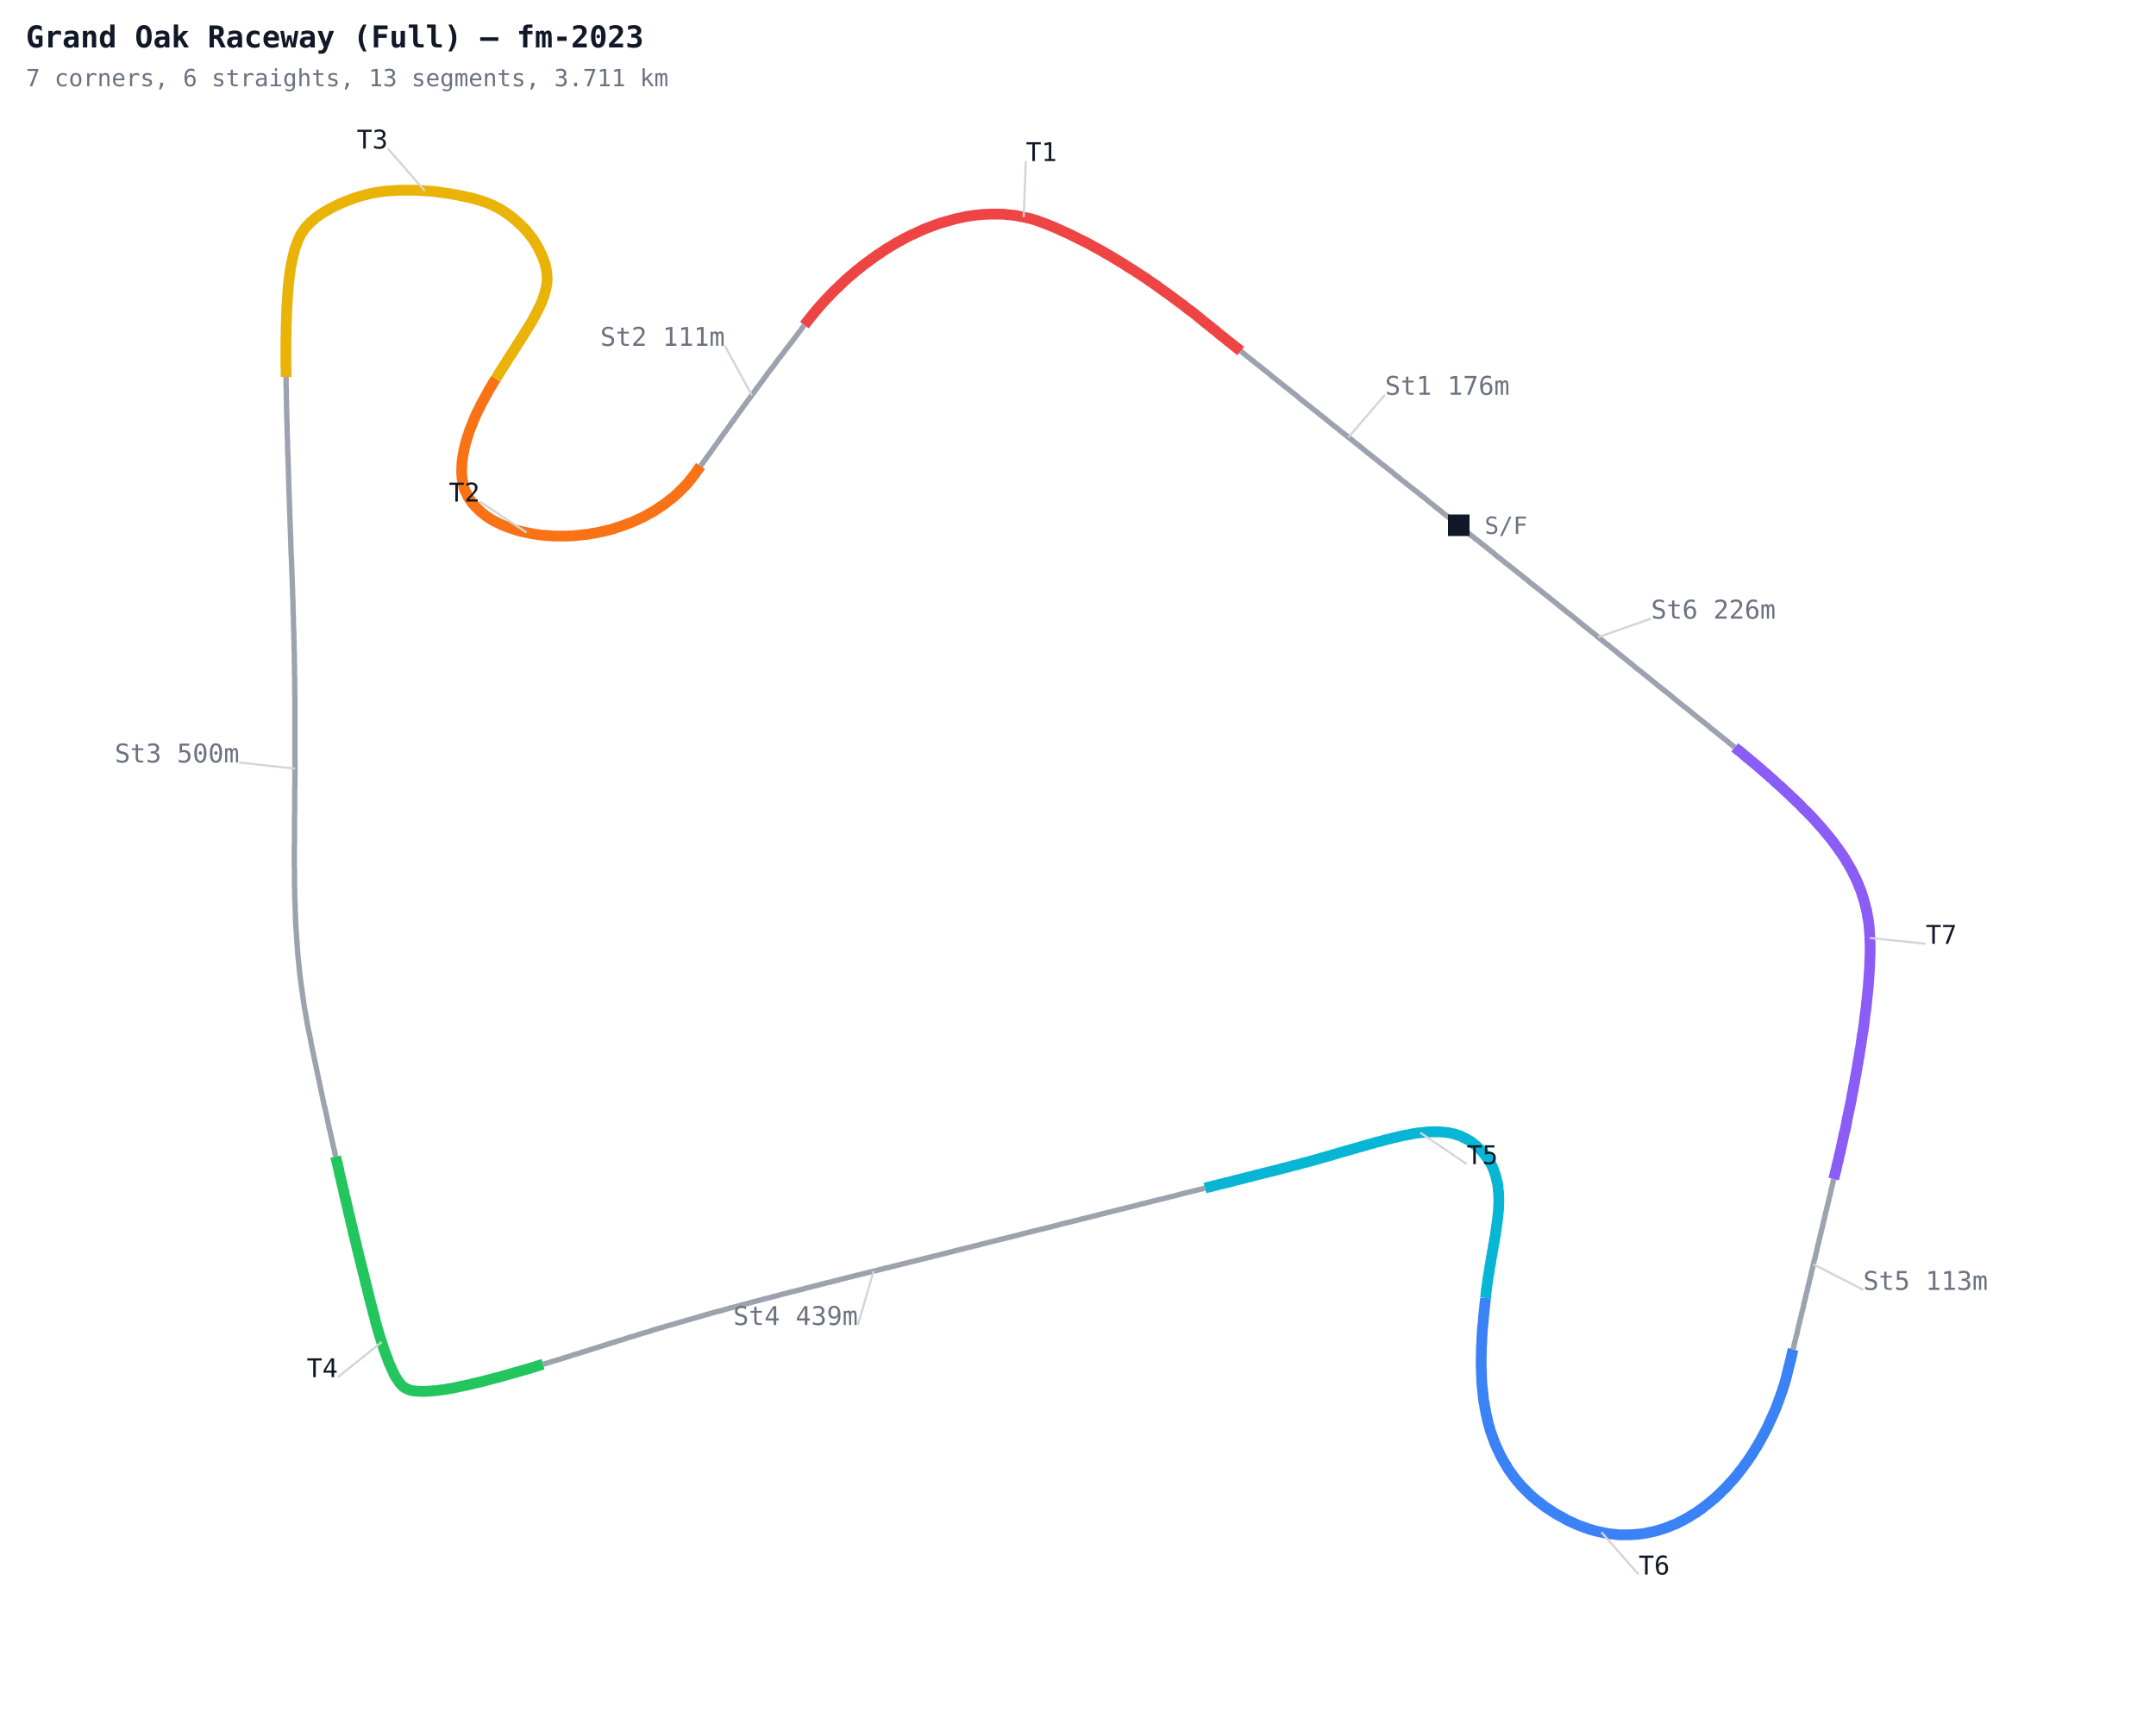
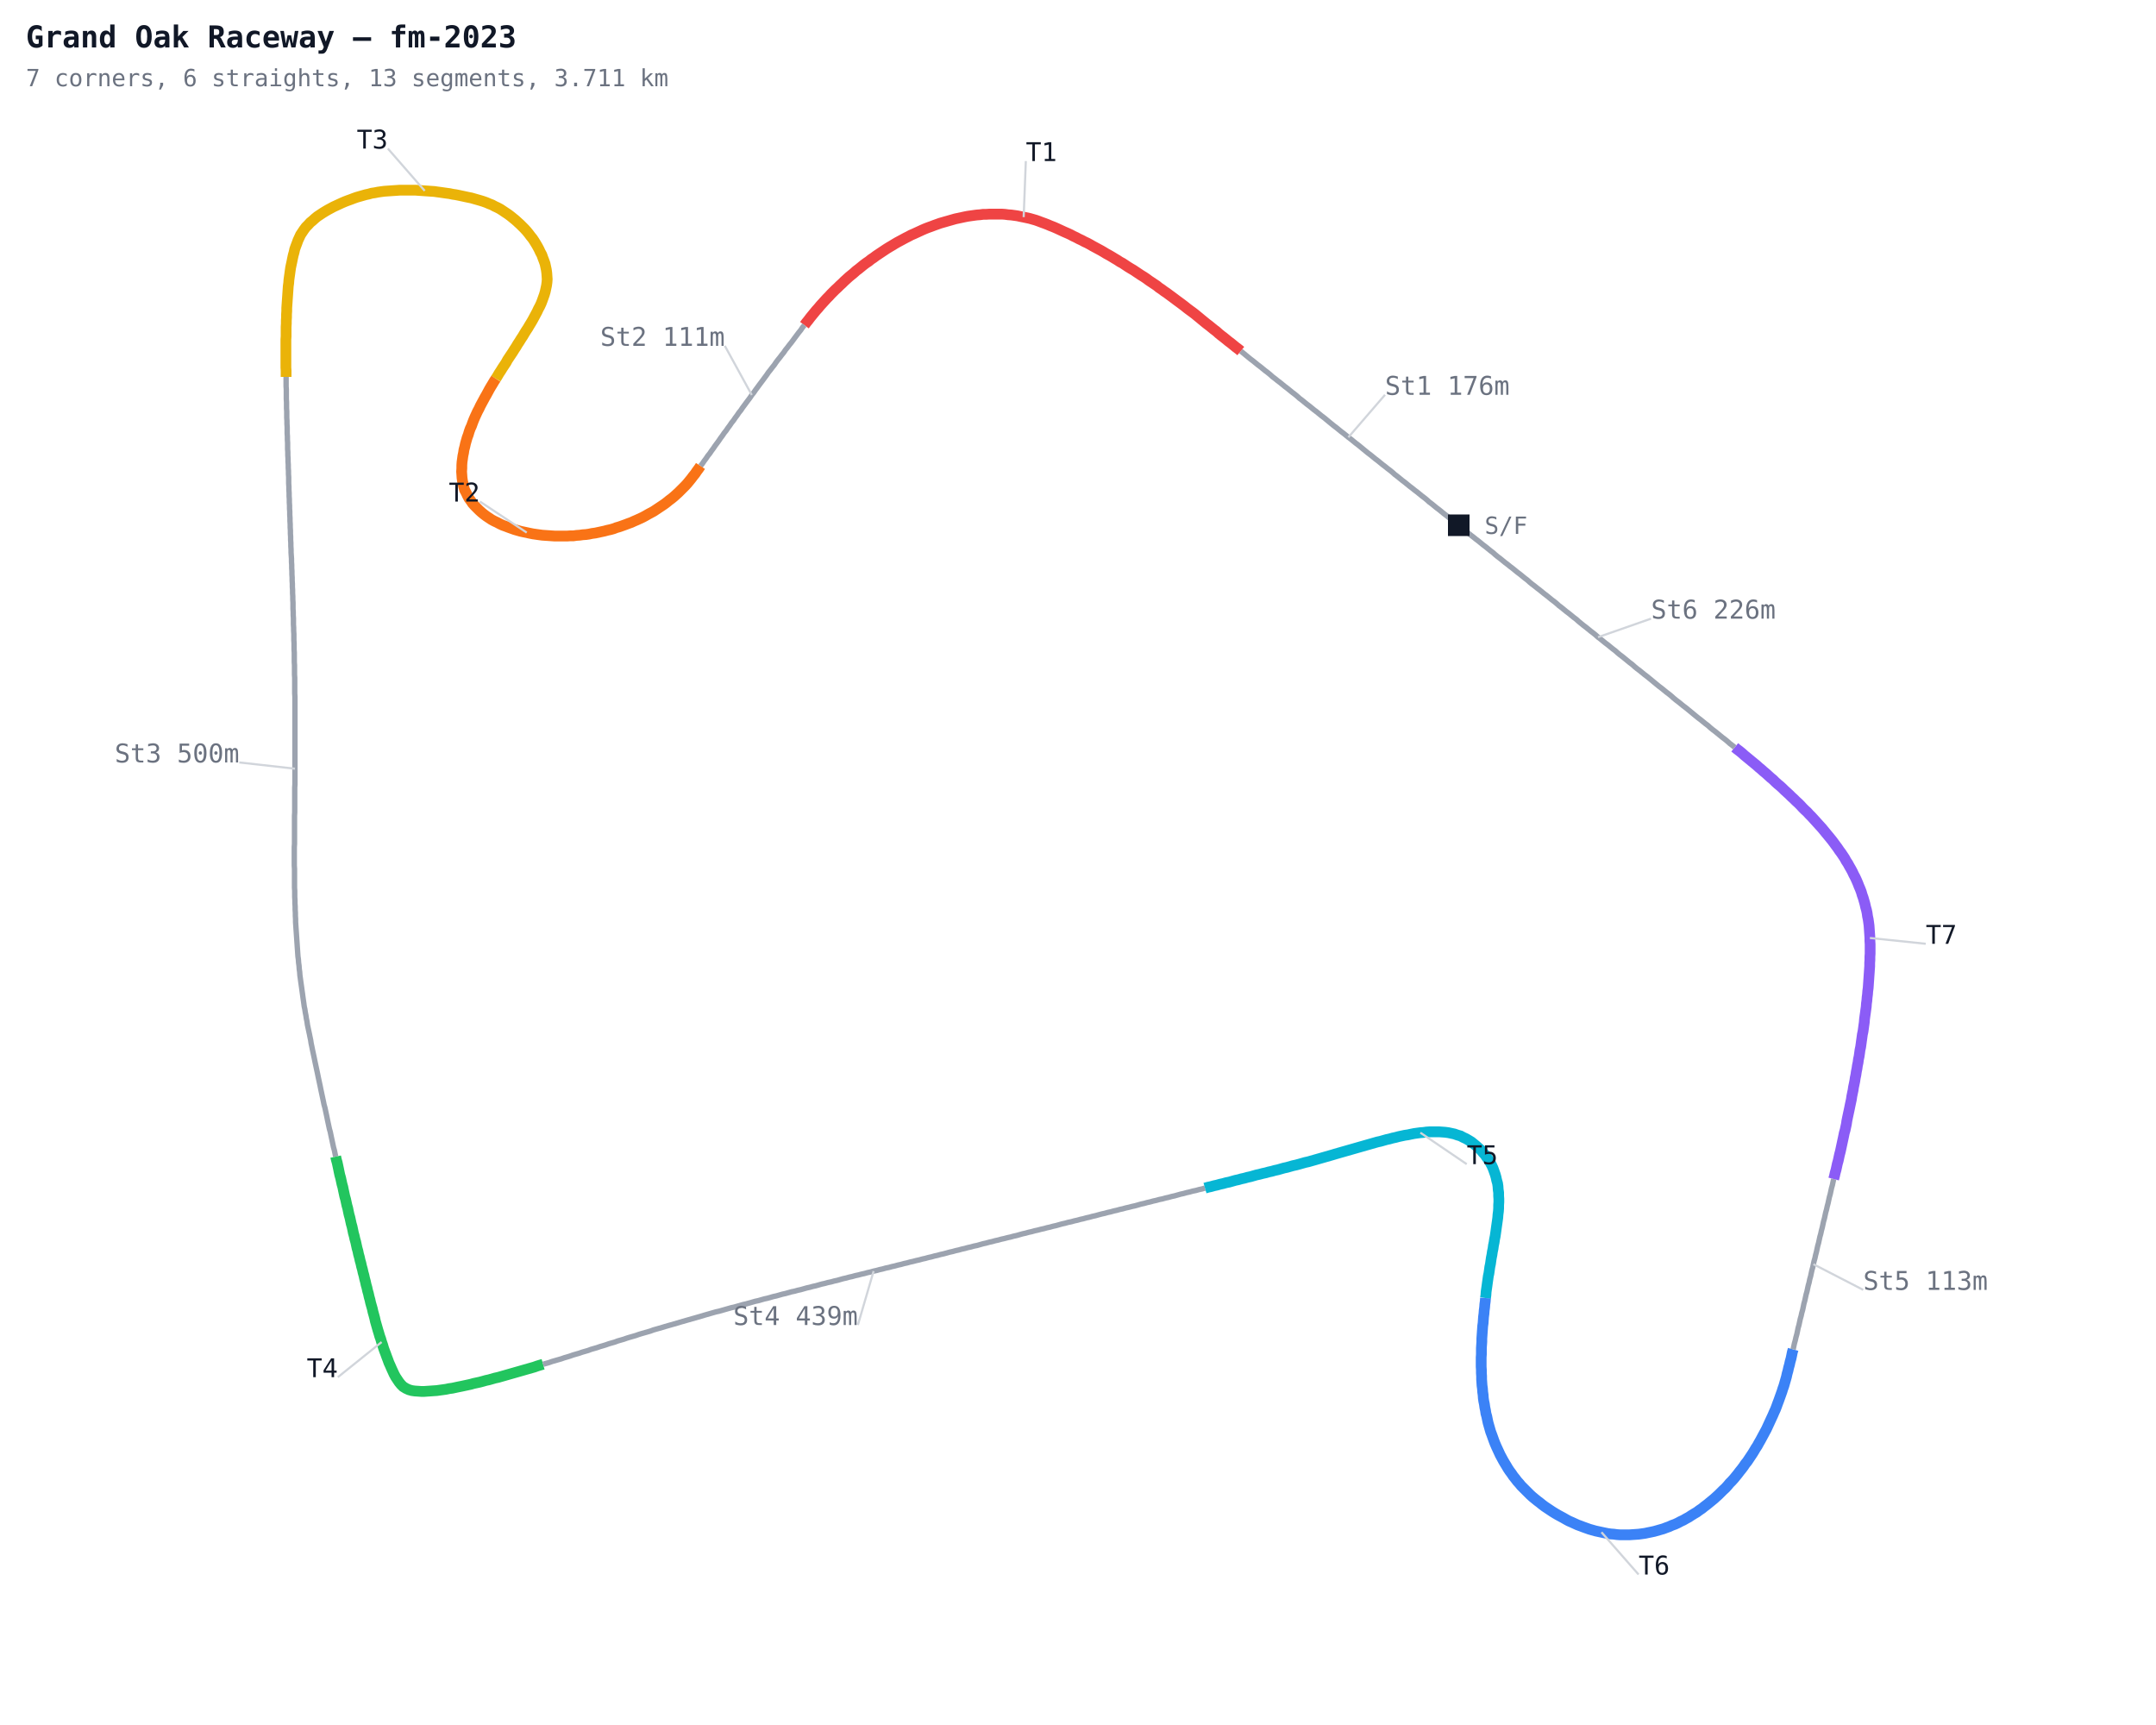
<svg xmlns="http://www.w3.org/2000/svg" width="1000" height="800" viewBox="0 0 1000 800">
  <defs>
    <style>
      .name { font-family: monospace; font-size: 12px; }
      .sector { font-family: monospace; font-size: 12px; fill: #7c3aed; font-weight: bold; }
      .title { font-family: monospace; font-size: 14px; fill: #111827; font-weight: bold; }
      .sub { font-family: monospace; font-size: 11px; fill: #6b7280; }
    </style>
  </defs>
  <rect width="1000" height="800" fill="#ffffff" />
  <polyline fill="none" stroke="#9ca3af" stroke-width="2.5" points="676.6,243.6 675.4,242.7 674.3,241.8 673.2,240.9 672.0,240.0 670.9,239.1 669.7,238.2 668.6,237.3 667.5,236.4 666.3,235.5 665.2,234.6 664.1,233.7 662.9,232.8 661.8,231.8 660.7,230.9 659.5,230.0 658.4,229.1 657.3,228.2 656.1,227.3 655.0,226.4 653.8,225.5 652.7,224.6 651.6,223.7 650.4,222.8 649.3,221.9 648.2,221.0 647.0,220.1 645.9,219.1 644.8,218.2 643.6,217.3 642.5,216.4 641.3,215.5 640.2,214.6 639.1,213.7 637.9,212.8 636.8,211.9 635.7,211.0 634.5,210.1 633.4,209.2 632.3,208.3 631.1,207.3 630.0,206.4 628.8,205.5 627.7,204.6 626.6,203.7 625.4,202.8 624.3,201.9 623.2,201.0 622.0,200.1 620.9,199.2 619.8,198.3 618.6,197.4 617.5,196.5 616.4,195.6 615.2,194.6 614.1,193.7 612.9,192.8 611.8,191.9 610.7,191.0 609.5,190.1 608.4,189.2 607.3,188.3 606.1,187.4 605.0,186.5 603.9,185.6 602.7,184.7 601.6,183.7 600.5,182.8 599.3,181.9 598.2,181.0 597.1,180.1 595.9,179.2 594.8,178.3 593.7,177.4 592.5,176.5 591.4,175.6 590.2,174.7 589.1,173.7 588.0,172.8 586.8,171.9 585.7,171.0 584.6,170.1 583.4,169.2 582.3,168.3 581.2,167.4 580.0,166.5 578.9,165.6 577.8,164.7 576.6,163.7 575.5,162.8" />
  <polyline fill="none" stroke="#ef4444" stroke-width="5" points="575.5,162.8 574.4,161.9 573.2,161.0 572.1,160.1 571.0,159.2 569.8,158.3 568.7,157.4 567.6,156.5 566.4,155.6 565.3,154.7 564.2,153.7 563.0,152.8 561.9,151.9 560.8,151.0 559.6,150.1 558.5,149.2 557.4,148.3 556.2,147.3 555.1,146.4 554.0,145.5 552.8,144.6 551.7,143.8 550.5,142.9 549.4,142.0 548.2,141.1 547.0,140.2 545.9,139.4 544.7,138.5 543.5,137.6 542.4,136.8 541.2,135.9 540.0,135.1 538.8,134.2 537.6,133.4 536.5,132.5 535.3,131.7 534.1,130.9 532.9,130.1 531.7,129.2 530.5,128.4 529.2,127.6 528.0,126.8 526.8,126.0 525.6,125.2 524.4,124.5 523.1,123.7 521.9,122.9 520.7,122.1 519.4,121.4 518.2,120.6 517.0,119.9 515.7,119.1 514.5,118.4 513.2,117.7 511.9,116.9 510.7,116.2 509.4,115.5 508.1,114.8 506.8,114.1 505.6,113.4 504.3,112.7 503.0,112.1 501.7,111.4 500.4,110.8 499.1,110.1 497.8,109.5 496.5,108.8 495.2,108.2 493.8,107.6 492.5,107.0 491.2,106.4 489.9,105.8 488.5,105.2 487.2,104.7 485.8,104.1 484.5,103.6 483.1,103.1 481.8,102.6 480.4,102.1 479.0,101.7 477.6,101.3 476.2,101.0 474.8,100.7 473.3,100.4 471.9,100.1 470.5,99.9 469.0,99.7 467.6,99.6 466.1,99.4 464.7,99.3 463.2,99.3 461.8,99.3 460.3,99.3 458.9,99.3 457.4,99.4 456.0,99.4 454.5,99.6 453.1,99.7 451.6,99.9 450.2,100.1 448.8,100.3 447.3,100.6 445.9,100.9 444.5,101.2 443.1,101.5 441.7,101.9 440.3,102.3 438.9,102.7 437.5,103.1 436.1,103.5 434.7,104.0 433.3,104.5 432.0,105.0 430.6,105.5 429.3,106.0 427.9,106.6 426.6,107.2 425.3,107.8 424.0,108.4 422.6,109.0 421.3,109.7 420.1,110.3 418.8,111.0 417.5,111.7 416.2,112.4 415.0,113.1 413.7,113.9 412.5,114.6 411.2,115.4 410.0,116.2 408.8,117.0 407.6,117.8 406.4,118.6 405.2,119.5 404.0,120.3 402.9,121.2 401.7,122.0 400.5,122.9 399.4,123.8 398.3,124.7 397.1,125.6 396.0,126.6 394.9,127.5 393.8,128.4 392.7,129.4 391.6,130.4 390.6,131.4 389.5,132.4 388.5,133.4 387.4,134.4 386.4,135.4 385.4,136.4 384.4,137.5 383.4,138.5 382.4,139.6 381.4,140.7 380.4,141.8 379.5,142.9 378.5,144.0 377.6,145.1 376.7,146.2 375.8,147.3 374.9,148.5 374.0,149.6 373.1,150.8" />
  <polyline fill="none" stroke="#9ca3af" stroke-width="2.5" points="373.1,150.8 372.2,151.9 371.4,153.1 370.5,154.2 369.6,155.4 368.7,156.6 367.9,157.7 367.0,158.9 366.1,160.0 365.2,161.2 364.3,162.3 363.5,163.5 362.6,164.6 361.7,165.8 360.8,166.9 359.9,168.1 359.1,169.3 358.2,170.4 357.3,171.6 356.4,172.7 355.6,173.9 354.7,175.1 353.9,176.2 353.0,177.4 352.1,178.6 351.3,179.7 350.4,180.9 349.6,182.1 348.7,183.2 347.9,184.4 347.0,185.6 346.1,186.8 345.3,187.9 344.4,189.1 343.6,190.3 342.7,191.4 341.9,192.6 341.0,193.8 340.2,195.0 339.3,196.1 338.5,197.3 337.6,198.5 336.8,199.7 335.9,200.8 335.1,202.0 334.2,203.2 333.4,204.4 332.6,205.5 331.7,206.7 330.9,207.9 330.0,209.1 329.2,210.3 328.3,211.4 327.5,212.6 326.6,213.8 325.8,215.0 324.9,216.1" />
  <polyline fill="none" stroke="#f97316" stroke-width="5" points="324.9,216.1 324.1,217.3 323.2,218.5 322.4,219.7 321.5,220.8 320.6,222.0 319.7,223.1 318.8,224.2 317.8,225.3 316.8,226.3 315.8,227.3 314.7,228.4 313.7,229.3 312.6,230.3 311.5,231.2 310.3,232.1 309.2,233.0 308.0,233.9 306.8,234.7 305.6,235.5 304.4,236.3 303.2,237.1 301.9,237.8 300.6,238.5 299.4,239.2 298.1,239.9 296.8,240.5 295.5,241.1 294.1,241.7 292.8,242.3 291.4,242.8 290.1,243.3 288.7,243.8 287.3,244.3 285.9,244.7 284.6,245.2 283.2,245.6 281.8,245.9 280.3,246.3 278.9,246.6 277.5,246.9 276.1,247.2 274.6,247.4 273.2,247.7 271.8,247.9 270.3,248.0 268.9,248.2 267.4,248.3 266.0,248.5 264.5,248.5 263.1,248.6 261.6,248.6 260.2,248.6 258.7,248.6 257.3,248.6 255.8,248.5 254.4,248.4 252.9,248.3 251.5,248.2 250.0,248.0 248.6,247.8 247.2,247.6 245.7,247.3 244.3,247.0 242.9,246.7 241.5,246.4 240.1,246.0 238.7,245.6 237.3,245.1 235.9,244.6 234.6,244.1 233.2,243.6 231.9,243.0 230.6,242.3 229.3,241.7 228.0,241.0 226.8,240.2 225.6,239.4 224.4,238.5 223.3,237.6 222.2,236.6 221.2,235.6 220.2,234.6 219.2,233.5 218.4,232.3 217.5,231.1 216.8,229.8 216.2,228.5 215.5,227.2 215.1,225.8 214.8,224.4 214.5,223.0 214.3,221.6 214.2,220.1 214.1,218.7 214.2,217.2 214.2,215.8 214.3,214.3 214.5,212.9 214.7,211.4 215.0,210.0 215.2,208.6 215.6,207.1 215.9,205.7 216.3,204.3 216.7,202.9 217.2,201.6 217.6,200.2 218.1,198.8 218.7,197.5 219.2,196.1 219.7,194.8 220.3,193.4 220.9,192.1 221.5,190.8 222.2,189.5 222.8,188.2 223.5,186.9 224.2,185.6 224.9,184.3 225.6,183.1 226.3,181.8 227.0,180.5 227.7,179.3 228.5,178.0 229.2,176.8 230.0,175.6" />
  <polyline fill="none" stroke="#eab308" stroke-width="5" points="230.0,175.6 230.8,174.3 231.5,173.1 232.3,171.9 233.1,170.6 233.9,169.4 234.7,168.2 235.4,166.9 236.2,165.7 237.0,164.5 237.8,163.3 238.6,162.0 239.4,160.8 240.1,159.6 240.9,158.4 241.7,157.1 242.5,155.9 243.2,154.7 244.0,153.4 244.8,152.2 245.5,151.0 246.3,149.7 247.0,148.5 247.7,147.2 248.4,145.9 249.1,144.6 249.7,143.3 250.4,142.0 251.0,140.7 251.5,139.4 252.0,138.0 252.5,136.6 252.9,135.2 253.2,133.8 253.5,132.4 253.7,130.9 253.8,129.5 253.7,128.0 253.6,126.6 253.4,125.1 253.1,123.7 252.8,122.3 252.3,120.9 251.8,119.6 251.3,118.2 250.6,116.9 250.0,115.6 249.3,114.3 248.6,113.1 247.8,111.8 247.0,110.6 246.1,109.5 245.2,108.3 244.3,107.2 243.3,106.1 242.3,105.1 241.3,104.1 240.2,103.1 239.1,102.1 238.0,101.2 236.9,100.3 235.7,99.4 234.5,98.6 233.3,97.8 232.1,97.0 230.8,96.3 229.5,95.7 228.2,95.0 226.9,94.5 225.5,93.9 224.1,93.4 222.8,93.0 221.4,92.6 220.0,92.2 218.6,91.8 217.1,91.5 215.7,91.2 214.3,90.9 212.9,90.6 211.4,90.3 210.0,90.1 208.6,89.8 207.1,89.6 205.7,89.4 204.3,89.2 202.8,89.0 201.4,88.8 199.9,88.7 198.5,88.6 197.0,88.5 195.6,88.4 194.1,88.3 192.7,88.2 191.2,88.2 189.8,88.2 188.3,88.2 186.9,88.2 185.4,88.2 184.0,88.3 182.5,88.4 181.1,88.5 179.6,88.6 178.2,88.7 176.7,88.9 175.3,89.1 173.8,89.4 172.4,89.6 171.0,90.0 169.6,90.3 168.2,90.7 166.8,91.1 165.4,91.5 164.0,92.0 162.7,92.5 161.3,93.0 160.0,93.5 158.6,94.1 157.3,94.7 156.0,95.3 154.7,95.9 153.4,96.6 152.1,97.3 150.9,98.0 149.6,98.8 148.4,99.6 147.2,100.4 146.1,101.3 145.0,102.3 143.9,103.2 142.9,104.3 141.9,105.3 141.0,106.5 140.2,107.7 139.4,108.9 138.8,110.2 138.2,111.5 137.7,112.9 137.2,114.2 136.7,115.6 136.4,117.0 136.0,118.4 135.7,119.8 135.4,121.3 135.1,122.7 134.8,124.1 134.6,125.5 134.4,127.0 134.2,128.4 134.0,129.9 133.9,131.3 133.7,132.7 133.6,134.2 133.5,135.6 133.4,137.1 133.3,138.5 133.2,140.0 133.1,141.4 133.0,142.9 133.0,144.3 132.9,145.8 132.9,147.2 132.8,148.7 132.8,150.1 132.7,151.6 132.7,153.0 132.7,154.5 132.7,156.0 132.6,157.4 132.6,158.9 132.6,160.3 132.6,161.8 132.6,163.2 132.6,164.7 132.6,166.1 132.6,167.6 132.6,169.0 132.6,170.5 132.7,171.9 132.7,173.4 132.7,174.8" />
  <polyline fill="none" stroke="#9ca3af" stroke-width="2.5" points="132.7,174.8 132.7,176.3 132.7,177.7 132.7,179.2 132.8,180.7 132.8,182.1 132.8,183.6 132.8,185.0 132.9,186.5 132.9,187.9 132.9,189.4 133.0,190.8 133.0,192.3 133.0,193.7 133.1,195.2 133.1,196.6 133.2,198.1 133.2,199.5 133.2,201.0 133.3,202.4 133.3,203.9 133.4,205.4 133.4,206.8 133.4,208.3 133.5,209.7 133.5,211.2 133.6,212.6 133.6,214.1 133.7,215.5 133.7,217.0 133.8,218.4 133.8,219.9 133.9,221.3 133.9,222.8 133.9,224.2 134.0,225.7 134.0,227.1 134.1,228.6 134.1,230.1 134.2,231.5 134.2,233.0 134.3,234.4 134.3,235.9 134.4,237.3 134.4,238.8 134.5,240.2 134.5,241.7 134.6,243.1 134.6,244.6 134.7,246.0 134.7,247.5 134.8,248.9 134.8,250.4 134.9,251.8 134.9,253.3 135.0,254.8 135.0,256.2 135.1,257.7 135.2,259.1 135.2,260.6 135.3,262.0 135.3,263.5 135.4,264.9 135.4,266.4 135.5,267.8 135.5,269.3 135.6,270.7 135.6,272.2 135.7,273.6 135.7,275.1 135.8,276.6 135.8,278.0 135.9,279.5 135.9,280.9 135.9,282.4 136.0,283.8 136.0,285.3 136.1,286.7 136.1,288.2 136.1,289.6 136.2,291.1 136.2,292.5 136.3,294.0 136.3,295.4 136.3,296.9 136.4,298.3 136.4,299.8 136.4,301.3 136.5,302.7 136.5,304.2 136.5,305.6 136.5,307.1 136.6,308.5 136.6,310.0 136.6,311.4 136.6,312.9 136.7,314.3 136.7,315.8 136.7,317.2 136.7,318.7 136.7,320.2 136.7,321.6 136.8,323.1 136.8,324.5 136.8,326.0 136.8,327.4 136.8,328.9 136.8,330.3 136.8,331.8 136.8,333.2 136.8,334.7 136.8,336.1 136.8,337.6 136.8,339.1 136.8,340.5 136.8,342.0 136.8,343.4 136.8,344.9 136.8,346.3 136.8,347.8 136.8,349.2 136.8,350.7 136.8,352.1 136.8,353.6 136.8,355.0 136.8,356.5 136.8,357.9 136.8,359.4 136.8,360.9 136.8,362.3 136.8,363.8 136.7,365.2 136.7,366.7 136.7,368.1 136.7,369.6 136.7,371.0 136.7,372.5 136.7,373.9 136.7,375.4 136.7,376.8 136.6,378.3 136.6,379.7 136.6,381.2 136.6,382.6 136.6,384.1 136.6,385.5 136.6,387.0 136.6,388.5 136.6,389.9 136.6,391.4 136.5,392.8 136.5,394.3 136.5,395.7 136.5,397.2 136.5,398.6 136.5,400.1 136.5,401.5 136.6,403.0 136.6,404.4 136.6,405.9 136.6,407.3 136.6,408.8 136.6,410.2 136.6,411.7 136.7,413.1 136.7,414.6 136.7,416.0 136.8,417.5 136.8,419.0 136.9,420.4 136.9,421.9 137.0,423.3 137.0,424.8 137.1,426.2 137.1,427.7 137.2,429.1 137.3,430.6 137.4,432.0 137.5,433.5 137.6,434.9 137.7,436.4 137.8,437.8 137.9,439.3 138.0,440.7 138.1,442.2 138.2,443.6 138.4,445.0 138.5,446.5 138.7,447.9 138.8,449.4 139.0,450.8 139.1,452.3 139.3,453.7 139.5,455.2 139.7,456.6 139.9,458.0 140.1,459.5 140.3,460.9 140.5,462.4 140.7,463.8 140.9,465.2 141.1,466.7 141.4,468.1 141.6,469.5 141.9,471.0 142.1,472.4 142.4,473.8 142.6,475.3 142.9,476.7 143.2,478.1 143.5,479.5 143.8,481.0 144.1,482.4 144.3,483.8 144.6,485.2 144.9,486.7 145.2,488.1 145.5,489.5 145.8,490.9 146.1,492.4 146.4,493.8 146.7,495.2 147.0,496.6 147.3,498.0 147.6,499.5 147.9,500.9 148.2,502.3 148.5,503.7 148.8,505.2 149.1,506.6 149.4,508.0 149.7,509.4 150.0,510.8 150.3,512.3 150.7,513.7 151.0,515.1 151.3,516.5 151.6,517.9 151.9,519.4 152.2,520.8 152.5,522.2 152.8,523.6 153.2,525.0 153.5,526.5 153.8,527.9 154.1,529.3 154.4,530.7 154.7,532.1 155.1,533.5 155.4,535.0 155.7,536.4" />
  <polyline fill="none" stroke="#22c55e" stroke-width="5" points="155.7,536.4 156.0,537.8 156.4,539.2 156.7,540.6 157.0,542.0 157.3,543.5 157.6,544.9 158.0,546.3 158.3,547.7 158.6,549.1 159.0,550.5 159.3,552.0 159.6,553.4 159.9,554.8 160.3,556.2 160.6,557.6 160.9,559.0 161.3,560.4 161.6,561.9 161.9,563.3 162.3,564.7 162.6,566.1 162.9,567.5 163.3,568.9 163.6,570.3 163.9,571.8 164.3,573.2 164.6,574.6 165.0,576.0 165.3,577.4 165.6,578.8 166.0,580.2 166.3,581.7 166.7,583.1 167.0,584.5 167.4,585.9 167.7,587.3 168.1,588.7 168.4,590.1 168.8,591.5 169.1,592.9 169.5,594.4 169.8,595.8 170.2,597.2 170.5,598.6 170.9,600.0 171.2,601.4 171.6,602.8 171.9,604.2 172.3,605.6 172.7,607.0 173.0,608.4 173.4,609.8 173.8,611.3 174.1,612.7 174.5,614.1 174.9,615.5 175.3,616.9 175.7,618.2 176.1,619.6 176.6,621.0 177.0,622.4 177.5,623.8 177.9,625.2 178.4,626.6 178.9,627.9 179.4,629.3 179.9,630.6 180.4,632.0 181.0,633.3 181.6,634.7 182.2,636.0 182.8,637.3 183.5,638.6 184.3,639.8 185.1,641.0 186.0,642.1 187.0,643.1 188.3,643.9 189.6,644.5 191.0,644.9 192.4,645.1 193.9,645.2 195.3,645.3 196.8,645.3 198.2,645.2 199.7,645.1 201.1,645.0 202.6,644.9 204.0,644.7 205.5,644.5 206.9,644.3 208.3,644.0 209.8,643.8 211.2,643.5 212.6,643.2 214.1,642.9 215.5,642.6 216.9,642.3 218.3,642.0 219.7,641.6 221.1,641.3 222.5,641.0 224.0,640.6 225.4,640.2 226.8,639.9 228.2,639.5 229.6,639.1 231.0,638.8 232.4,638.4 233.8,638.0 235.2,637.6 236.6,637.2 238.0,636.8 239.4,636.4 240.8,636.0 242.2,635.6 243.6,635.2 245.0,634.8 246.4,634.4 247.8,634.0 249.2,633.5 250.5,633.1 251.9,632.7" />
  <polyline fill="none" stroke="#9ca3af" stroke-width="2.5" points="251.9,632.7 253.3,632.3 254.7,631.9 256.1,631.4 257.5,631.0 258.9,630.6 260.3,630.2 261.7,629.7 263.1,629.3 264.4,628.9 265.8,628.4 267.2,628.0 268.6,627.6 270.0,627.1 271.4,626.7 272.8,626.3 274.1,625.8 275.5,625.4 276.9,625.0 278.3,624.5 279.7,624.1 281.0,623.7 282.4,623.2 283.8,622.8 285.2,622.4 286.5,621.9 287.9,621.5 289.3,621.1 290.7,620.6 292.0,620.2 293.4,619.8 294.8,619.4 296.2,618.9 297.5,618.5 298.9,618.1 300.3,617.7 301.7,617.3 303.0,616.8 304.4,616.4 305.8,616.0 307.2,615.6 308.5,615.2 309.9,614.8 311.3,614.4 312.7,614.0 314.1,613.6 315.4,613.2 316.8,612.8 318.2,612.4 319.6,612.0 321.0,611.6 322.4,611.2 323.8,610.8 325.2,610.4 326.5,610.0 327.9,609.6 329.3,609.2 330.7,608.8 332.1,608.4 333.5,608.1 334.9,607.7 336.3,607.3 337.7,606.9 339.1,606.5 340.5,606.2 341.9,605.8 343.3,605.4 344.7,605.0 346.1,604.7 347.5,604.3 348.9,603.9 350.3,603.5 351.7,603.2 353.1,602.8 354.5,602.4 355.9,602.1 357.3,601.7 358.7,601.3 360.1,601.0 361.5,600.6 362.9,600.2 364.3,599.9 365.7,599.5 367.1,599.1 368.6,598.8 370.0,598.4 371.4,598.1 372.8,597.7 374.2,597.3 375.6,597.0 377.0,596.6 378.4,596.3 379.8,595.9 381.2,595.5 382.6,595.2 384.0,594.8 385.5,594.5 386.9,594.1 388.3,593.8 389.7,593.4 391.1,593.0 392.5,592.7 393.9,592.3 395.3,592.0 396.7,591.6 398.1,591.3 399.6,590.9 401.0,590.6 402.4,590.2 403.8,589.9 405.2,589.5 406.6,589.2 408.0,588.8 409.4,588.5 410.8,588.1 412.3,587.8 413.7,587.4 415.1,587.1 416.5,586.7 417.9,586.4 419.3,586.0 420.7,585.7 422.1,585.3 423.5,585.0 425.0,584.6 426.4,584.3 427.8,583.9 429.2,583.6 430.6,583.2 432.0,582.9 433.4,582.5 434.8,582.2 436.2,581.8 437.6,581.5 439.1,581.1 440.5,580.7 441.9,580.4 443.3,580.0 444.7,579.7 446.1,579.3 447.5,579.0 448.9,578.6 450.3,578.3 451.7,577.9 453.2,577.6 454.6,577.2 456.0,576.8 457.4,576.5 458.8,576.1 460.2,575.8 461.6,575.4 463.0,575.1 464.4,574.7 465.8,574.4 467.3,574.0 468.7,573.7 470.1,573.3 471.5,573.0 472.9,572.6 474.3,572.2 475.7,571.9 477.1,571.5 478.5,571.2 479.9,570.8 481.3,570.5 482.8,570.1 484.2,569.8 485.6,569.4 487.0,569.1 488.4,568.7 489.8,568.4 491.2,568.0 492.6,567.6 494.0,567.3 495.4,566.9 496.9,566.6 498.3,566.2 499.7,565.9 501.1,565.5 502.5,565.2 503.9,564.8 505.3,564.5 506.7,564.1 508.1,563.8 509.5,563.4 511.0,563.0 512.4,562.7 513.8,562.3 515.2,562.0 516.6,561.6 518.0,561.3 519.4,560.9 520.8,560.6 522.2,560.2 523.6,559.9 525.1,559.5 526.5,559.2 527.9,558.8 529.3,558.4 530.7,558.1 532.1,557.7 533.5,557.4 534.9,557.0 536.3,556.7 537.7,556.3 539.2,556.0 540.6,555.6 542.0,555.3 543.4,554.9 544.8,554.6 546.2,554.2 547.6,553.8 549.0,553.5 550.4,553.1 551.8,552.8 553.2,552.4 554.7,552.1 556.1,551.7 557.5,551.4 558.9,551.0" />
  <polyline fill="none" stroke="#06b6d4" stroke-width="5" points="558.9,551.0 560.3,550.6 561.7,550.3 563.1,549.9 564.5,549.6 565.9,549.2 567.3,548.9 568.7,548.5 570.2,548.2 571.6,547.8 573.0,547.4 574.4,547.1 575.8,546.7 577.2,546.4 578.6,546.0 580.0,545.7 581.4,545.3 582.8,544.9 584.2,544.6 585.7,544.2 587.1,543.9 588.5,543.5 589.9,543.2 591.3,542.8 592.7,542.5 594.1,542.1 595.5,541.7 596.9,541.4 598.3,541.0 599.7,540.6 601.1,540.3 602.6,539.9 604.0,539.5 605.4,539.1 606.8,538.8 608.2,538.4 609.6,538.0 611.0,537.6 612.4,537.2 613.8,536.8 615.2,536.4 616.6,536.0 618.0,535.6 619.3,535.2 620.7,534.8 622.1,534.4 623.5,534.0 624.9,533.6 626.3,533.2 627.7,532.8 629.1,532.4 630.5,532.0 631.9,531.6 633.3,531.2 634.7,530.8 636.1,530.4 637.5,530.0 638.9,529.6 640.3,529.3 641.7,528.9 643.1,528.5 644.5,528.2 645.9,527.8 647.3,527.5 648.8,527.1 650.2,526.8 651.6,526.5 653.0,526.3 654.4,526.0 655.9,525.7 657.3,525.5 658.8,525.3 660.2,525.2 661.6,525.0 663.1,524.9 664.5,524.9 666.0,524.9 667.5,524.9 668.9,525.0 670.3,525.1 671.8,525.3 673.2,525.6 674.6,525.9 676.0,526.4 677.4,526.8 678.7,527.5 680.0,528.1 681.2,528.8 682.5,529.6 683.6,530.5 684.7,531.4 685.8,532.4 686.9,533.4 687.8,534.5 688.8,535.6 689.6,536.8 690.5,538.0 691.2,539.2 691.9,540.5 692.5,541.8 693.0,543.2 693.5,544.6 693.9,546.0 694.2,547.4 694.6,548.8 694.8,550.2 694.9,551.7 695.1,553.1 695.1,554.6 695.2,556.0 695.2,557.5 695.1,558.9 695.1,560.4 695.0,561.8 694.8,563.3 694.7,564.7 694.5,566.2 694.3,567.6 694.1,569.0 693.9,570.5 693.7,571.9 693.5,573.3 693.2,574.8 693.0,576.2 692.7,577.6 692.5,579.1 692.2,580.5 692.0,581.9 691.7,583.4 691.5,584.8 691.3,586.2 691.0,587.6 690.8,589.1 690.6,590.5 690.3,591.9 690.1,593.4 689.9,594.8 689.7,596.3 689.5,597.7 689.3,599.1 689.2,600.6 689.0,602.0" />
  <polyline fill="none" stroke="#3b82f6" stroke-width="5" points="689.0,602.0 688.9,603.5 688.7,604.9 688.6,606.3 688.4,607.8 688.3,609.2 688.1,610.7 688.0,612.1 687.9,613.6 687.7,615.0 687.6,616.5 687.5,617.9 687.4,619.4 687.3,620.8 687.3,622.3 687.2,623.7 687.1,625.2 687.1,626.6 687.1,628.1 687.0,629.5 687.0,631.0 687.0,632.4 687.0,633.9 687.1,635.3 687.1,636.8 687.2,638.2 687.2,639.7 687.3,641.1 687.4,642.6 687.6,644.0 687.7,645.5 687.9,646.9 688.0,648.4 688.2,649.8 688.5,651.2 688.7,652.7 689.0,654.1 689.2,655.5 689.6,656.9 689.9,658.4 690.2,659.8 690.6,661.2 691.0,662.6 691.4,664.0 691.9,665.3 692.4,666.7 692.9,668.1 693.4,669.4 694.0,670.8 694.6,672.1 695.2,673.4 695.8,674.7 696.5,676.0 697.2,677.3 697.9,678.5 698.7,679.8 699.4,681.0 700.2,682.2 701.1,683.4 701.9,684.6 702.8,685.7 703.7,686.9 704.7,688.0 705.6,689.1 706.6,690.1 707.7,691.2 708.7,692.2 709.7,693.2 710.8,694.2 711.9,695.1 713.0,696.0 714.2,696.9 715.3,697.8 716.5,698.7 717.7,699.5 718.9,700.3 720.1,701.1 721.4,701.9 722.6,702.6 723.9,703.3 725.2,704.0 726.4,704.7 727.7,705.4 729.1,706.0 730.4,706.6 731.7,707.2 733.1,707.7 734.4,708.2 735.8,708.7 737.2,709.2 738.6,709.6 740.0,710.0 741.4,710.3 742.8,710.6 744.2,710.9 745.7,711.2 747.1,711.4 748.5,711.5 750.0,711.7 751.4,711.8 752.9,711.8 754.3,711.8 755.8,711.8 757.2,711.7 758.7,711.6 760.1,711.5 761.6,711.3 763.0,711.1 764.4,710.8 765.9,710.5 767.3,710.2 768.7,709.8 770.1,709.4 771.5,709.0 772.8,708.5 774.2,708.0 775.5,707.4 776.9,706.9 778.2,706.3 779.5,705.6 780.8,705.0 782.0,704.3 783.3,703.6 784.5,702.8 785.8,702.0 787.0,701.3 788.2,700.4 789.4,699.6 790.5,698.7 791.7,697.8 792.8,696.9 793.9,696.0 795.0,695.1 796.1,694.1 797.2,693.1 798.2,692.1 799.2,691.1 800.3,690.1 801.3,689.0 802.2,687.9 803.2,686.9 804.2,685.8 805.1,684.7 806.0,683.6 806.9,682.4 807.8,681.3 808.7,680.1 809.5,678.9 810.4,677.8 811.2,676.6 812.0,675.4 812.8,674.2 813.6,672.9 814.3,671.7 815.1,670.5 815.8,669.2 816.5,668.0 817.2,666.7 817.9,665.4 818.6,664.1 819.3,662.8 819.9,661.5 820.5,660.2 821.1,658.9 821.7,657.6 822.3,656.3 822.9,654.9 823.5,653.6 824.0,652.3 824.5,650.9 825.0,649.6 825.5,648.2 826.0,646.8 826.5,645.4 826.9,644.1 827.4,642.7 827.8,641.3 828.2,639.9 828.6,638.5 828.9,637.1 829.3,635.7 829.6,634.3 830.0,632.9 830.3,631.5 830.7,630.1 831.0,628.7 831.3,627.2 831.7,625.8" />
  <polyline fill="none" stroke="#9ca3af" stroke-width="2.5" points="831.7,625.8 832.0,624.4 832.3,623.0 832.7,621.6 833.0,620.2 833.4,618.8 833.7,617.4 834.0,615.9 834.4,614.5 834.7,613.1 835.0,611.7 835.4,610.3 835.7,608.9 836.1,607.5 836.4,606.1 836.7,604.6 837.1,603.2 837.4,601.8 837.7,600.4 838.1,599.0 838.4,597.6 838.7,596.2 839.1,594.8 839.4,593.3 839.8,591.9 840.1,590.5 840.4,589.1 840.8,587.7 841.1,586.3 841.4,584.9 841.8,583.5 842.1,582.1 842.5,580.6 842.8,579.2 843.1,577.8 843.5,576.4 843.8,575.0 844.1,573.6 844.5,572.2 844.8,570.8 845.2,569.3 845.5,567.9 845.8,566.5 846.2,565.1 846.5,563.7 846.8,562.3 847.2,560.9 847.5,559.5 847.9,558.0 848.2,556.6 848.5,555.2 848.9,553.8 849.2,552.4 849.5,551.0 849.9,549.6 850.2,548.2 850.5,546.8" />
  <polyline fill="none" stroke="#8b5cf6" stroke-width="5" points="850.5,546.8 850.9,545.3 851.2,543.9 851.6,542.5 851.9,541.1 852.2,539.7 852.6,538.3 852.9,536.9 853.2,535.5 853.6,534.0 853.9,532.6 854.2,531.2 854.5,529.8 854.8,528.4 855.1,527.0 855.4,525.5 855.8,524.1 856.1,522.7 856.4,521.3 856.6,519.9 856.9,518.4 857.2,517.0 857.5,515.6 857.8,514.2 858.1,512.7 858.4,511.3 858.7,509.9 858.9,508.5 859.2,507.0 859.5,505.6 859.7,504.2 860.0,502.8 860.3,501.3 860.5,499.9 860.8,498.5 861.0,497.1 861.3,495.6 861.5,494.2 861.8,492.8 862.0,491.3 862.3,489.9 862.5,488.5 862.7,487.0 863.0,485.6 863.2,484.2 863.4,482.7 863.6,481.3 863.8,479.8 864.1,478.4 864.3,477.0 864.5,475.5 864.7,474.1 864.8,472.7 865.0,471.2 865.2,469.8 865.4,468.3 865.6,466.9 865.7,465.4 865.9,464.0 866.0,462.6 866.2,461.1 866.3,459.7 866.5,458.2 866.6,456.8 866.7,455.3 866.8,453.9 866.9,452.4 867.0,451.0 867.1,449.5 867.2,448.1 867.2,446.6 867.3,445.2 867.3,443.7 867.4,442.3 867.4,440.8 867.4,439.3 867.4,437.9 867.3,436.4 867.3,435.0 867.2,433.5 867.1,432.1 867.0,430.6 866.9,429.2 866.7,427.7 866.5,426.3 866.2,424.9 866.0,423.4 865.7,422.0 865.3,420.6 865.0,419.2 864.6,417.8 864.2,416.4 863.7,415.0 863.3,413.6 862.8,412.3 862.2,410.9 861.7,409.6 861.1,408.2 860.5,406.9 859.8,405.6 859.2,404.3 858.5,403.0 857.8,401.8 857.1,400.5 856.3,399.3 855.6,398.0 854.8,396.8 854.0,395.6 853.1,394.4 852.3,393.2 851.4,392.0 850.6,390.9 849.7,389.7 848.8,388.6 847.9,387.5 846.9,386.3 846.0,385.2 845.1,384.1 844.1,383.0 843.1,381.9 842.2,380.9 841.2,379.8 840.2,378.7 839.2,377.7 838.2,376.6 837.1,375.6 836.1,374.6 835.1,373.5 834.1,372.5 833.0,371.5 832.0,370.5 830.9,369.5 829.9,368.5 828.8,367.5 827.7,366.5 826.7,365.5 825.6,364.5 824.5,363.6 823.4,362.6 822.4,361.6 821.3,360.7 820.2,359.7 819.1,358.7 818.0,357.8 816.9,356.8 815.8,355.9 814.7,354.9 813.6,354.0 812.5,353.1 811.3,352.1 810.2,351.2 809.1,350.3 808.0,349.3 806.9,348.4 805.7,347.5 804.6,346.6" />
  <polyline fill="none" stroke="#9ca3af" stroke-width="2.5" points="804.6,346.6 803.5,345.7 802.3,344.8 801.2,343.8 800.1,342.9 798.9,342.0 797.8,341.1 796.7,340.2 795.6,339.3 794.4,338.4 793.3,337.5 792.2,336.5 791.0,335.6 789.9,334.7 788.8,333.8 787.6,332.9 786.5,332.0 785.4,331.1 784.2,330.1 783.1,329.2 782.0,328.3 780.8,327.4 779.7,326.5 778.6,325.6 777.4,324.7 776.3,323.8 775.2,322.8 774.1,321.9 772.9,321.0 771.8,320.1 770.7,319.2 769.5,318.3 768.4,317.4 767.3,316.5 766.1,315.5 765.0,314.6 763.9,313.7 762.7,312.8 761.6,311.9 760.5,311.0 759.3,310.1 758.2,309.2 757.1,308.2 755.9,307.3 754.8,306.4 753.7,305.5 752.6,304.6 751.4,303.7 750.3,302.8 749.2,301.8 748.0,300.9 746.9,300.0 745.8,299.1 744.6,298.2 743.5,297.3 742.4,296.4 741.2,295.5 740.1,294.5 739.0,293.6 737.8,292.7 736.7,291.8 735.6,290.9 734.4,290.0 733.3,289.1 732.2,288.2 731.1,287.2 729.9,286.3 728.8,285.4 727.7,284.5 726.5,283.6 725.4,282.7 724.3,281.8 723.1,280.9 722.0,279.9 720.9,279.0 719.7,278.1 718.6,277.2 717.5,276.3 716.3,275.4 715.2,274.5 714.1,273.6 712.9,272.7 711.8,271.8 710.6,270.9 709.5,270.0 708.4,269.0 707.2,268.1 706.1,267.2 705.0,266.3 703.8,265.4 702.7,264.5 701.6,263.6 700.4,262.7 699.3,261.8 698.1,260.9 697.0,260.0 695.9,259.1 694.7,258.2 693.6,257.3 692.5,256.3 691.3,255.4 690.2,254.5 689.1,253.6 687.9,252.7 686.8,251.8 685.7,250.9 684.5,250.0 683.4,249.1 682.2,248.2 681.1,247.3 680.0,246.4 678.8,245.5 677.7,244.5" />
  <line x1="625.4" y1="202.8" x2="642.4" y2="183.1" stroke="#d1d5db" stroke-width="1" />
  <text x="642.4" y="183.1" text-anchor="start" class="name" fill="#6b7280">St1 176m</text>
  <line x1="474.8" y1="100.7" x2="475.8" y2="74.7" stroke="#d1d5db" stroke-width="1" />
  <text x="475.8" y="74.7" text-anchor="start" class="name" fill="#111827">T1</text>
  <line x1="348.7" y1="183.2" x2="336.2" y2="160.4" stroke="#d1d5db" stroke-width="1" />
  <text x="336.2" y="160.4" text-anchor="end" class="name" fill="#6b7280">St2 111m</text>
  <line x1="244.3" y1="247.0" x2="222.6" y2="232.6" stroke="#d1d5db" stroke-width="1" />
  <text x="222.6" y="232.6" text-anchor="end" class="name" fill="#111827">T2</text>
  <line x1="197.0" y1="88.5" x2="179.9" y2="68.9" stroke="#d1d5db" stroke-width="1" />
  <text x="179.9" y="68.9" text-anchor="end" class="name" fill="#111827">T3</text>
  <line x1="136.8" y1="356.5" x2="111.0" y2="353.6" stroke="#d1d5db" stroke-width="1" />
  <text x="111.0" y="353.6" text-anchor="end" class="name" fill="#6b7280">St3 500m</text>
  <line x1="177.0" y1="622.4" x2="156.7" y2="638.7" stroke="#d1d5db" stroke-width="1" />
  <text x="156.7" y="638.7" text-anchor="end" class="name" fill="#111827">T4</text>
  <line x1="405.2" y1="589.5" x2="397.9" y2="614.5" stroke="#d1d5db" stroke-width="1" />
  <text x="397.9" y="614.5" text-anchor="end" class="name" fill="#6b7280">St4 439m</text>
  <line x1="658.8" y1="525.3" x2="680.3" y2="539.9" stroke="#d1d5db" stroke-width="1" />
  <text x="680.3" y="539.9" text-anchor="start" class="name" fill="#111827">T5</text>
  <line x1="742.8" y1="710.6" x2="760.0" y2="730.2" stroke="#d1d5db" stroke-width="1" />
  <text x="760.0" y="730.2" text-anchor="start" class="name" fill="#111827">T6</text>
  <line x1="841.1" y1="586.3" x2="864.2" y2="598.2" stroke="#d1d5db" stroke-width="1" />
  <text x="864.2" y="598.2" text-anchor="start" class="name" fill="#6b7280">St5 113m</text>
  <line x1="867.3" y1="435.0" x2="893.2" y2="437.7" stroke="#d1d5db" stroke-width="1" />
  <text x="893.2" y="437.7" text-anchor="start" class="name" fill="#111827">T7</text>
  <line x1="741.2" y1="295.5" x2="765.8" y2="286.9" stroke="#d1d5db" stroke-width="1" />
  <text x="765.8" y="286.9" text-anchor="start" class="name" fill="#6b7280">St6 226m</text>
  <rect x="671.6" y="238.6" width="10" height="10" fill="#111827" />
  <text x="688.6" y="247.6" class="sub">S/F</text>
-   <text class="title" x="12" y="22">Grand Oak Raceway (Full) — fm-2023</text>
+   <text class="title" x="12" y="22">Grand Oak Raceway — fm-2023</text>
  <text class="sub" x="12" y="40">7 corners, 6 straights, 13 segments, 3.711 km</text>
</svg>
